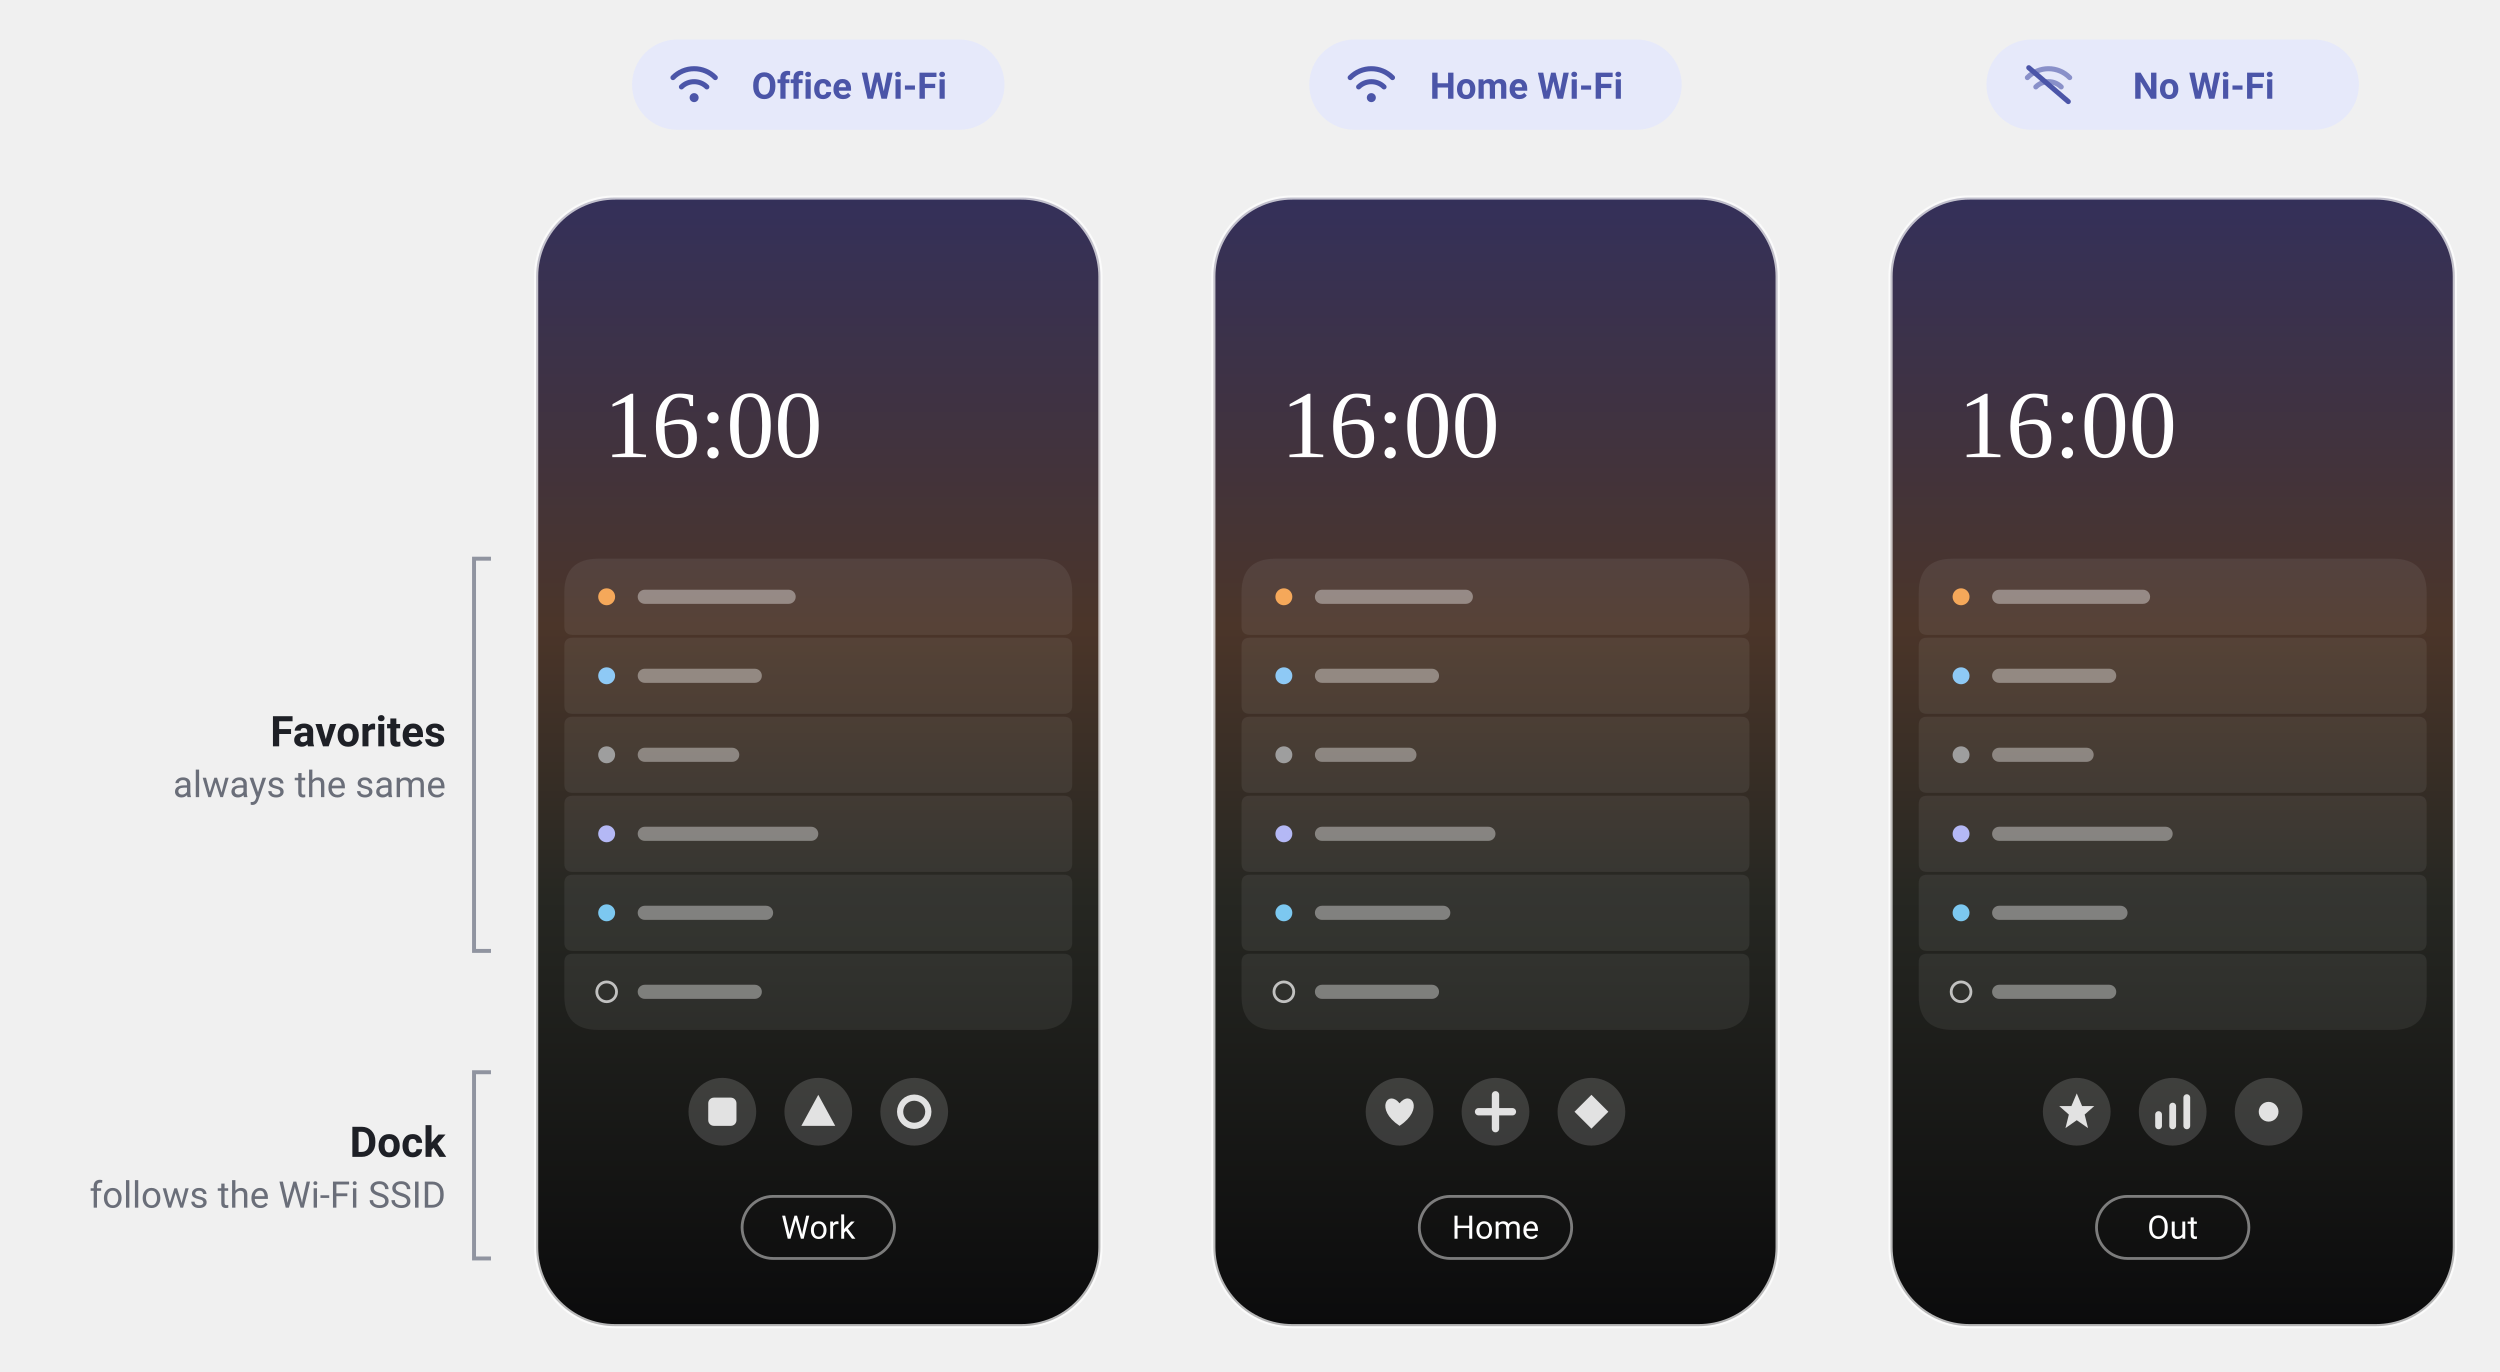
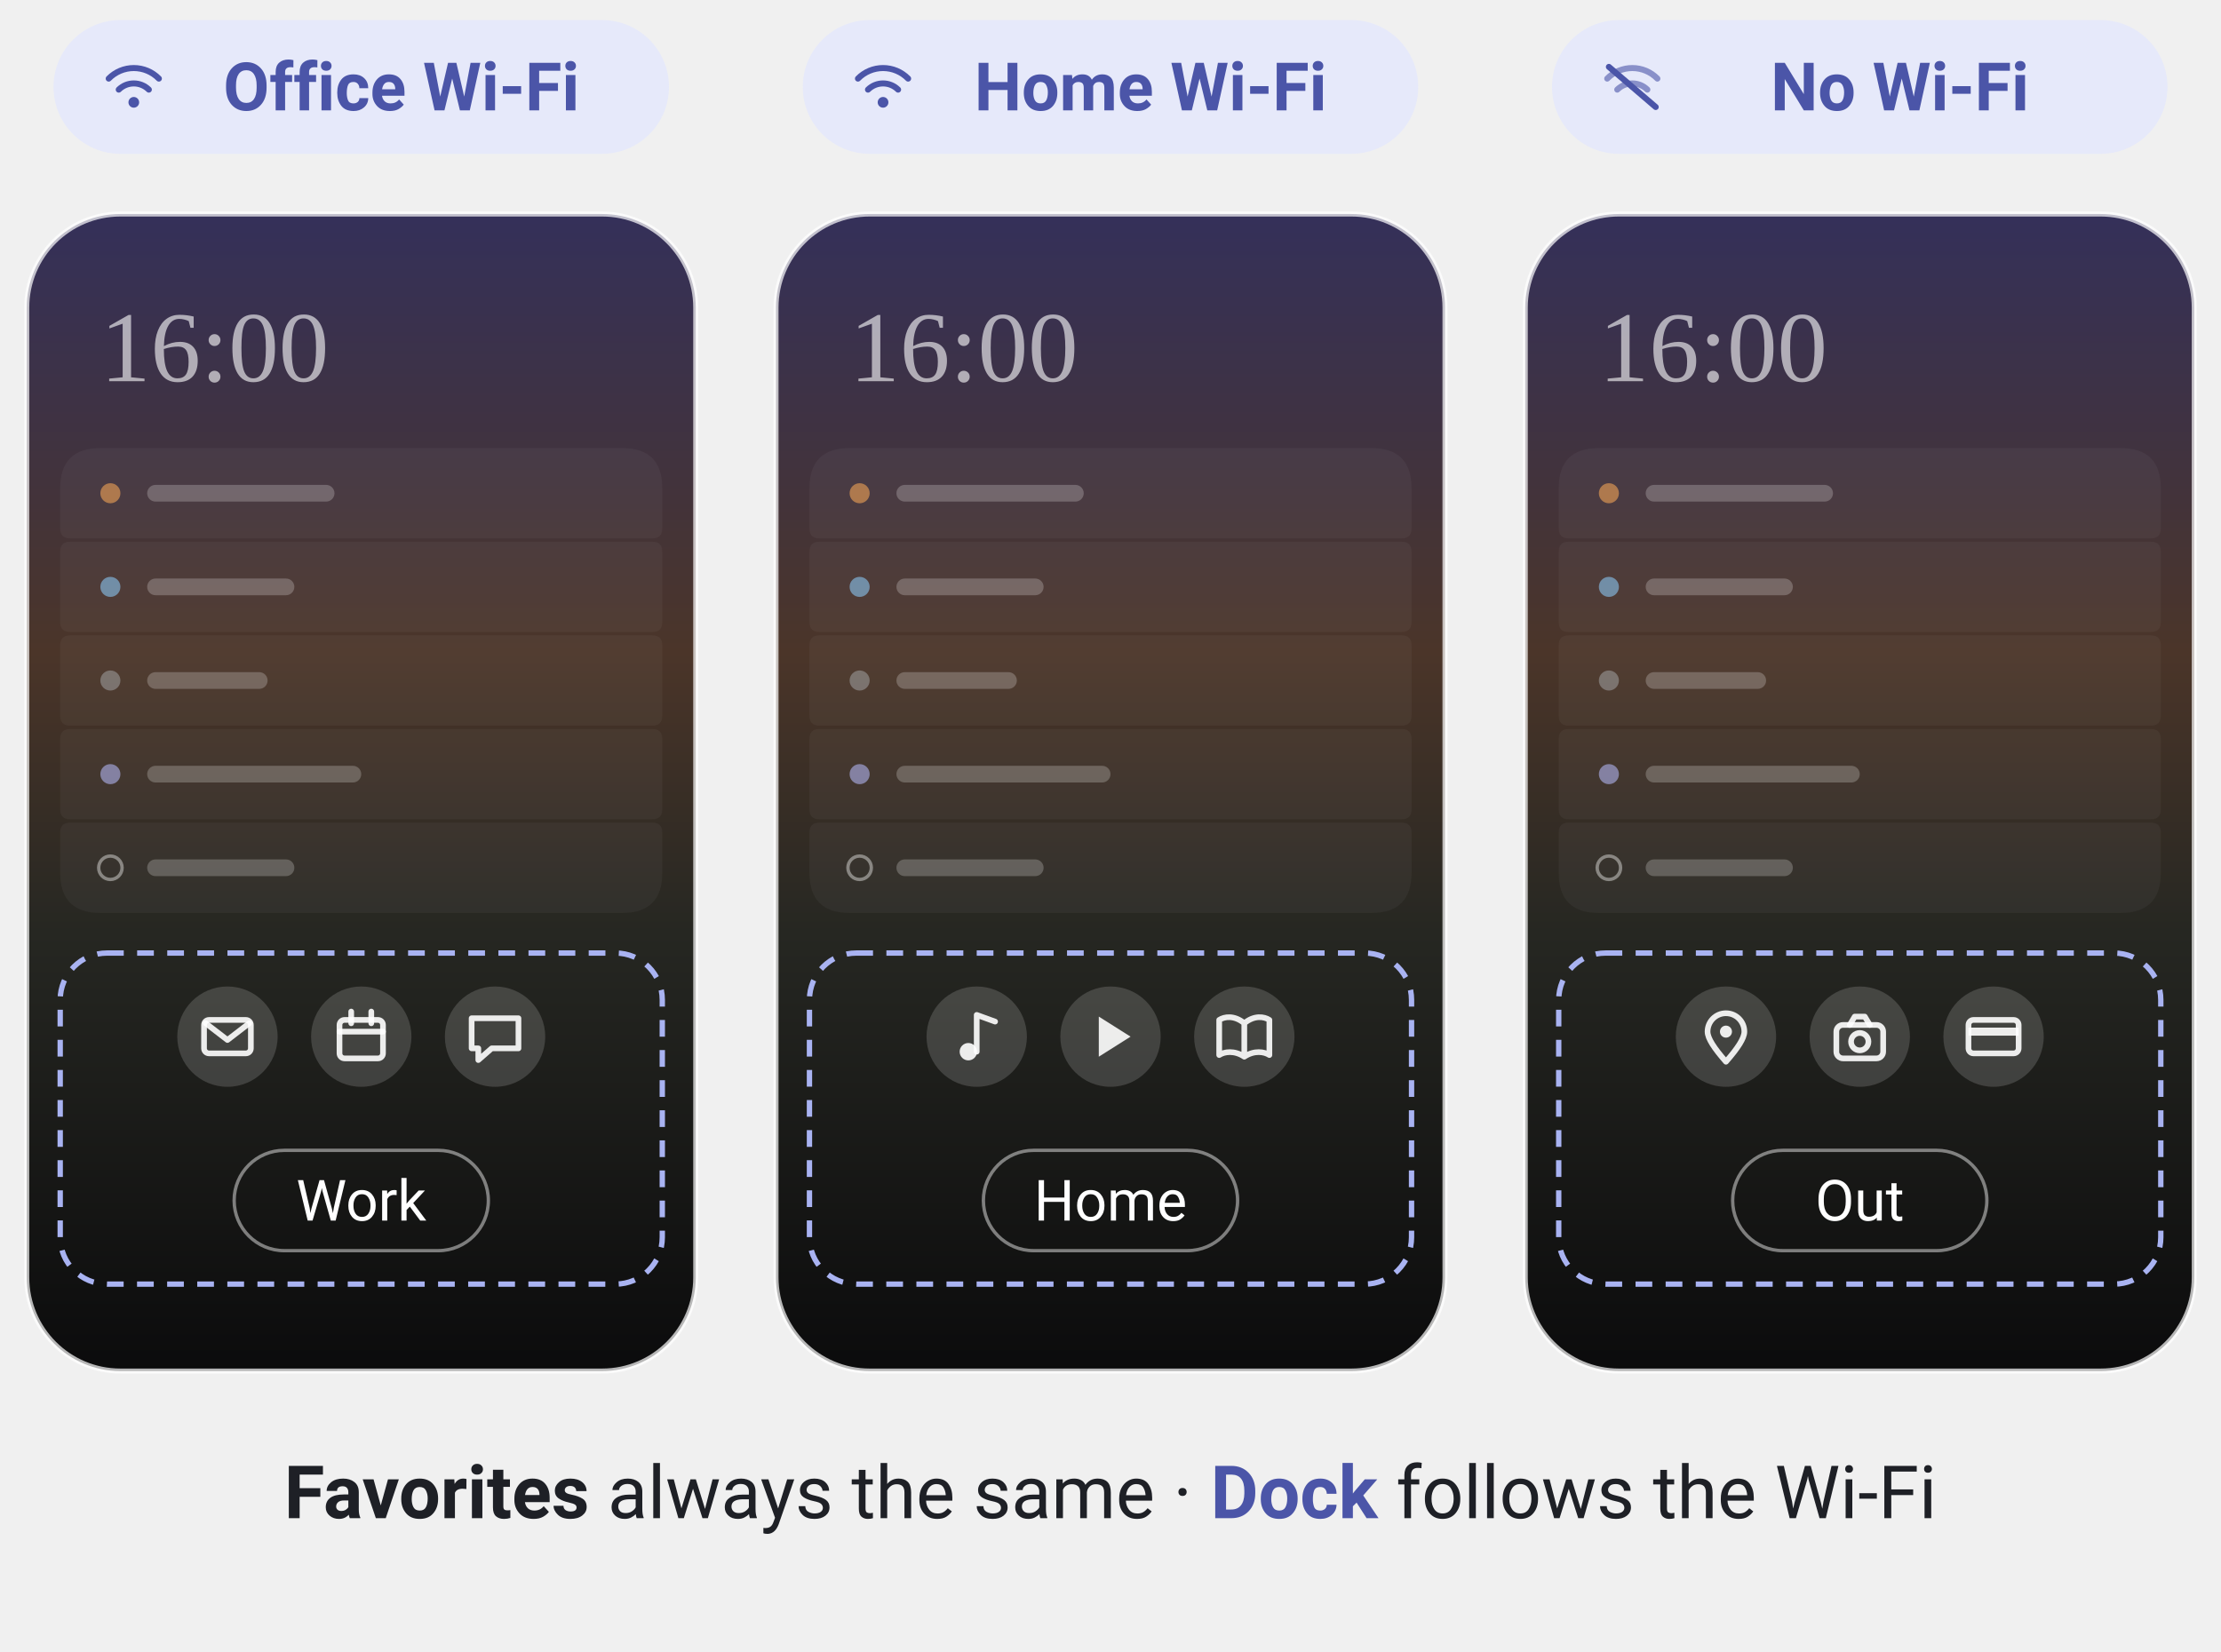
- <svg xmlns="http://www.w3.org/2000/svg" width="886" height="486" viewBox="0 0 886 486" role="img" aria-label="Same favorites in every profile; only the dock changes with the Wi-Fi network">
+ <svg xmlns="http://www.w3.org/2000/svg" width="664" height="494" viewBox="0 0 664 494" role="img" aria-label="Same favorites in every profile; only the dock changes with the Wi-Fi network">
  <defs>
    <linearGradient id="wall" x1="0" y1="0" x2="0" y2="1">
      <stop offset="0" stop-color="#34305A" />
      <stop offset=".38" stop-color="#4B3529" />
      <stop offset=".62" stop-color="#262722" />
      <stop offset="1" stop-color="#0B0B0C" />
    </linearGradient>
  </defs>
-   <style>text { font-family: -apple-system, BlinkMacSystemFont, 'Segoe UI', Roboto, Helvetica, Arial, sans-serif; } .t { font-size: 15px; font-weight: 600; fill: #1E2026; text-anchor: end; } .s { font-size: 13px; fill: #6A6E79; text-anchor: end; } .pill { font-size: 11.5px; fill: #fff; text-anchor: middle; } .chip { font-size: 13px; font-weight: 600; fill: #4B55A8; text-anchor: middle; } .clock { font-family: Georgia, 'Times New Roman', serif; font-size: 34px; fill: #fff; }</style>
-   <path d="M174 198 h-6 V337 h6" fill="none" stroke="#9094A0" stroke-width="1.4" />
-   <text x="158" y="264.5" class="t">Favorites</text>
-   <text x="158" y="282.5" class="s">always the same</text>
-   <path d="M174 380 h-6 V446 h6" fill="none" stroke="#9094A0" stroke-width="1.4" />
-   <text x="158" y="410" class="t">Dock</text>
-   <text x="158" y="428" class="s">follows the Wi-Fi SSID</text>
-   <rect x="190" y="70" width="200" height="400" rx="28" fill="url(#wall)" stroke="rgba(255,255,255,0.7)" stroke-width="1.5" />
-   <text x="214" y="162" class="clock">16:00</text>
-   <path d="M212 198 H368 Q380 198 380 210 V222 Q380 225 377 225 H203 Q200 225 200 222 V210 Q200 198 212 198 Z" fill="rgba(255,255,255,0.07)" />
-   <circle cx="215" cy="211.5" r="3" fill="#F5A85A" />
-   <rect x="226" y="209" width="56" height="5" rx="2.5" fill="rgba(255,255,255,0.38)" />
-   <path d="M203 226 H377 Q380 226 380 229 V250 Q380 253 377 253 H203 Q200 253 200 250 V229 Q200 226 203 226 Z" fill="rgba(255,255,255,0.07)" />
-   <circle cx="215" cy="239.5" r="3" fill="#8EC9F5" />
-   <rect x="226" y="237" width="44" height="5" rx="2.5" fill="rgba(255,255,255,0.38)" />
-   <path d="M203 254 H377 Q380 254 380 257 V278 Q380 281 377 281 H203 Q200 281 200 278 V257 Q200 254 203 254 Z" fill="rgba(255,255,255,0.07)" />
-   <circle cx="215" cy="267.5" r="3" fill="#9E9E9E" />
-   <rect x="226" y="265" width="36" height="5" rx="2.5" fill="rgba(255,255,255,0.38)" />
-   <path d="M203 282 H377 Q380 282 380 285 V306 Q380 309 377 309 H203 Q200 309 200 306 V285 Q200 282 203 282 Z" fill="rgba(255,255,255,0.07)" />
-   <circle cx="215" cy="295.5" r="3" fill="#B4B8F5" />
-   <rect x="226" y="293" width="64" height="5" rx="2.5" fill="rgba(255,255,255,0.38)" />
-   <path d="M203 310 H377 Q380 310 380 313 V334 Q380 337 377 337 H203 Q200 337 200 334 V313 Q200 310 203 310 Z" fill="rgba(255,255,255,0.07)" />
-   <circle cx="215" cy="323.5" r="3" fill="#7CC8F0" />
-   <rect x="226" y="321" width="48" height="5" rx="2.5" fill="rgba(255,255,255,0.38)" />
-   <path d="M203 338 H377 Q380 338 380 341 V353 Q380 365 368 365 H212 Q200 365 200 353 V341 Q200 338 203 338 Z" fill="rgba(255,255,255,0.07)" />
-   <circle cx="215" cy="351.5" r="3.5" fill="none" stroke="rgba(255,255,255,0.7)" stroke-width="1" />
-   <rect x="226" y="349" width="44" height="5" rx="2.5" fill="rgba(255,255,255,0.38)" />
-   <circle cx="256" cy="394" r="12" fill="rgba(255,255,255,0.16)" />
-   <rect x="251" y="389" width="10" height="10" rx="2" fill="rgba(255,255,255,0.85)" />
-   <circle cx="290" cy="394" r="12" fill="rgba(255,255,255,0.16)" />
-   <path d="M290 388 L296 399 L284 399 Z" fill="rgba(255,255,255,0.85)" />
-   <circle cx="324" cy="394" r="12" fill="rgba(255,255,255,0.16)" />
-   <circle cx="324" cy="394" r="5" fill="none" stroke="rgba(255,255,255,0.85)" stroke-width="2.2" />
-   <rect x="263" y="424" width="54" height="22" rx="11" fill="none" stroke="rgba(255,255,255,0.45)" stroke-width="1" />
-   <text x="290" y="439" class="pill">Work</text>
-   <rect x="224" y="14" width="132" height="32" rx="16" fill="#E6E9FA" />
+   <style>text { font-family: -apple-system, BlinkMacSystemFont, 'Segoe UI', Roboto, Helvetica, Arial, sans-serif; } .t { font-size: 22px; fill: #1E2026; text-anchor: middle; } .pill { font-size: 17px; fill: #fff; text-anchor: middle; } .chip { font-size: 20px; font-weight: 600; fill: #4B55A8; text-anchor: middle; } .clock { font-family: Georgia, 'Times New Roman', serif; font-size: 30px; fill: #fff; }</style>
+   <rect x="8" y="64" width="200" height="346" rx="28" fill="url(#wall)" stroke="rgba(255,255,255,0.7)" stroke-width="1.5" />
+   <g opacity="0.6">
+     <text x="30" y="114" class="clock">16:00</text>
+     <path d="M30 134 H186 Q198 134 198 146 V158 Q198 161 195 161 H21 Q18 161 18 158 V146 Q18 134 30 134 Z" fill="rgba(255,255,255,0.07)" />
+     <circle cx="33" cy="147.5" r="3" fill="#F5A85A" />
+     <rect x="44" y="145" width="56" height="5" rx="2.5" fill="rgba(255,255,255,0.38)" />
+     <path d="M21 162 H195 Q198 162 198 165 V186 Q198 189 195 189 H21 Q18 189 18 186 V165 Q18 162 21 162 Z" fill="rgba(255,255,255,0.07)" />
+     <circle cx="33" cy="175.5" r="3" fill="#8EC9F5" />
+     <rect x="44" y="173" width="44" height="5" rx="2.5" fill="rgba(255,255,255,0.38)" />
+     <path d="M21 190 H195 Q198 190 198 193 V214 Q198 217 195 217 H21 Q18 217 18 214 V193 Q18 190 21 190 Z" fill="rgba(255,255,255,0.07)" />
+     <circle cx="33" cy="203.5" r="3" fill="#9E9E9E" />
+     <rect x="44" y="201" width="36" height="5" rx="2.5" fill="rgba(255,255,255,0.38)" />
+     <path d="M21 218 H195 Q198 218 198 221 V242 Q198 245 195 245 H21 Q18 245 18 242 V221 Q18 218 21 218 Z" fill="rgba(255,255,255,0.07)" />
+     <circle cx="33" cy="231.5" r="3" fill="#B4B8F5" />
+     <rect x="44" y="229" width="64" height="5" rx="2.5" fill="rgba(255,255,255,0.38)" />
+     <path d="M21 246 H195 Q198 246 198 249 V261 Q198 273 186 273 H30 Q18 273 18 261 V249 Q18 246 21 246 Z" fill="rgba(255,255,255,0.07)" />
+     <circle cx="33" cy="259.5" r="3.5" fill="none" stroke="rgba(255,255,255,0.7)" stroke-width="1" />
+     <rect x="44" y="257" width="44" height="5" rx="2.5" fill="rgba(255,255,255,0.38)" />
+   </g>
+   <circle cx="68" cy="310" r="15" fill="rgba(255,255,255,0.16)" />
+   <g transform="translate(68 310)">
+     <rect x="-7" y="-5" width="14" height="10" rx="1.5" fill="none" stroke="rgba(255,255,255,0.9)" stroke-width="1.7" stroke-linecap="round" stroke-linejoin="round" />
+     <path d="M-6.5 -4 L0 1 L6.5 -4" fill="none" stroke="rgba(255,255,255,0.9)" stroke-width="1.7" stroke-linecap="round" stroke-linejoin="round" />
+   </g>
+   <circle cx="108" cy="310" r="15" fill="rgba(255,255,255,0.16)" />
+   <g transform="translate(108 310)">
+     <rect x="-6.5" y="-5" width="13" height="11.5" rx="1.5" fill="none" stroke="rgba(255,255,255,0.9)" stroke-width="1.7" stroke-linecap="round" stroke-linejoin="round" />
+     <path d="M-6.5 -1.5 H6.5 M-3 -7.5 V-4 M3 -7.5 V-4" fill="none" stroke="rgba(255,255,255,0.9)" stroke-width="1.7" stroke-linecap="round" stroke-linejoin="round" />
+   </g>
+   <circle cx="148" cy="310" r="15" fill="rgba(255,255,255,0.16)" />
+   <g transform="translate(148 310)">
+     <path d="M-7 -5.5 H7 V3.5 H-1 L-5 7 V3.5 H-7 Z" fill="none" stroke="rgba(255,255,255,0.9)" stroke-width="1.7" stroke-linecap="round" stroke-linejoin="round" />
+   </g>
+   <rect x="18" y="285" width="180" height="99" rx="14" fill="none" stroke="#A9B3F2" stroke-width="1.6" stroke-dasharray="5 4" />
+   <rect x="70" y="344" width="76" height="30" rx="15" fill="none" stroke="rgba(255,255,255,0.45)" stroke-width="1" />
+   <text x="108" y="365" class="pill">Work</text>
+   <rect x="16" y="6" width="184" height="40" rx="20" fill="#E6E9FA" />
  <g fill="none" stroke="#4B55A8" stroke-width="1.8" stroke-linecap="round" opacity="1">
-     <path d="M238.5 27.5 a10.5 10.5 0 0 1 15 0" />
-     <path d="M241.5 30.8 a6.4 6.4 0 0 1 9 0" />
+     <path d="M32.5 23.5 a10.5 10.5 0 0 1 15 0" />
+     <path d="M35.5 26.8 a6.4 6.4 0 0 1 9 0" />
  </g>
-   <circle cx="246" cy="34.6" r="1.6" fill="#4B55A8" />
-   <text x="301" y="35" class="chip">Office Wi-Fi</text>
-   <rect x="430" y="70" width="200" height="400" rx="28" fill="url(#wall)" stroke="rgba(255,255,255,0.7)" stroke-width="1.5" />
-   <text x="454" y="162" class="clock">16:00</text>
-   <path d="M452 198 H608 Q620 198 620 210 V222 Q620 225 617 225 H443 Q440 225 440 222 V210 Q440 198 452 198 Z" fill="rgba(255,255,255,0.07)" />
-   <circle cx="455" cy="211.5" r="3" fill="#F5A85A" />
-   <rect x="466" y="209" width="56" height="5" rx="2.5" fill="rgba(255,255,255,0.38)" />
-   <path d="M443 226 H617 Q620 226 620 229 V250 Q620 253 617 253 H443 Q440 253 440 250 V229 Q440 226 443 226 Z" fill="rgba(255,255,255,0.07)" />
-   <circle cx="455" cy="239.5" r="3" fill="#8EC9F5" />
-   <rect x="466" y="237" width="44" height="5" rx="2.5" fill="rgba(255,255,255,0.38)" />
-   <path d="M443 254 H617 Q620 254 620 257 V278 Q620 281 617 281 H443 Q440 281 440 278 V257 Q440 254 443 254 Z" fill="rgba(255,255,255,0.07)" />
-   <circle cx="455" cy="267.5" r="3" fill="#9E9E9E" />
-   <rect x="466" y="265" width="36" height="5" rx="2.5" fill="rgba(255,255,255,0.38)" />
-   <path d="M443 282 H617 Q620 282 620 285 V306 Q620 309 617 309 H443 Q440 309 440 306 V285 Q440 282 443 282 Z" fill="rgba(255,255,255,0.07)" />
-   <circle cx="455" cy="295.5" r="3" fill="#B4B8F5" />
-   <rect x="466" y="293" width="64" height="5" rx="2.5" fill="rgba(255,255,255,0.38)" />
-   <path d="M443 310 H617 Q620 310 620 313 V334 Q620 337 617 337 H443 Q440 337 440 334 V313 Q440 310 443 310 Z" fill="rgba(255,255,255,0.07)" />
-   <circle cx="455" cy="323.5" r="3" fill="#7CC8F0" />
-   <rect x="466" y="321" width="48" height="5" rx="2.5" fill="rgba(255,255,255,0.38)" />
-   <path d="M443 338 H617 Q620 338 620 341 V353 Q620 365 608 365 H452 Q440 365 440 353 V341 Q440 338 443 338 Z" fill="rgba(255,255,255,0.07)" />
-   <circle cx="455" cy="351.5" r="3.5" fill="none" stroke="rgba(255,255,255,0.7)" stroke-width="1" />
-   <rect x="466" y="349" width="44" height="5" rx="2.5" fill="rgba(255,255,255,0.38)" />
-   <circle cx="496" cy="394" r="12" fill="rgba(255,255,255,0.16)" />
-   <path d="M496 399 C487 393 492 386 496 391 C500 386 505 393 496 399 Z" fill="rgba(255,255,255,0.85)" />
-   <circle cx="530" cy="394" r="12" fill="rgba(255,255,255,0.16)" />
-   <path d="M524 394 H536 M530 388 V400" stroke="rgba(255,255,255,0.85)" stroke-width="2.6" stroke-linecap="round" />
-   <circle cx="564" cy="394" r="12" fill="rgba(255,255,255,0.16)" />
-   <path d="M564 388 L570 394 L564 400 L558 394 Z" fill="rgba(255,255,255,0.85)" />
-   <rect x="503" y="424" width="54" height="22" rx="11" fill="none" stroke="rgba(255,255,255,0.45)" stroke-width="1" />
-   <text x="530" y="439" class="pill">Home</text>
-   <rect x="464" y="14" width="132" height="32" rx="16" fill="#E6E9FA" />
+   <circle cx="40" cy="30.6" r="1.6" fill="#4B55A8" />
+   <text x="120" y="33" class="chip">Office Wi-Fi</text>
+   <rect x="232" y="64" width="200" height="346" rx="28" fill="url(#wall)" stroke="rgba(255,255,255,0.7)" stroke-width="1.5" />
+   <g opacity="0.6">
+     <text x="254" y="114" class="clock">16:00</text>
+     <path d="M254 134 H410 Q422 134 422 146 V158 Q422 161 419 161 H245 Q242 161 242 158 V146 Q242 134 254 134 Z" fill="rgba(255,255,255,0.07)" />
+     <circle cx="257" cy="147.5" r="3" fill="#F5A85A" />
+     <rect x="268" y="145" width="56" height="5" rx="2.5" fill="rgba(255,255,255,0.38)" />
+     <path d="M245 162 H419 Q422 162 422 165 V186 Q422 189 419 189 H245 Q242 189 242 186 V165 Q242 162 245 162 Z" fill="rgba(255,255,255,0.07)" />
+     <circle cx="257" cy="175.5" r="3" fill="#8EC9F5" />
+     <rect x="268" y="173" width="44" height="5" rx="2.5" fill="rgba(255,255,255,0.38)" />
+     <path d="M245 190 H419 Q422 190 422 193 V214 Q422 217 419 217 H245 Q242 217 242 214 V193 Q242 190 245 190 Z" fill="rgba(255,255,255,0.07)" />
+     <circle cx="257" cy="203.5" r="3" fill="#9E9E9E" />
+     <rect x="268" y="201" width="36" height="5" rx="2.5" fill="rgba(255,255,255,0.38)" />
+     <path d="M245 218 H419 Q422 218 422 221 V242 Q422 245 419 245 H245 Q242 245 242 242 V221 Q242 218 245 218 Z" fill="rgba(255,255,255,0.07)" />
+     <circle cx="257" cy="231.5" r="3" fill="#B4B8F5" />
+     <rect x="268" y="229" width="64" height="5" rx="2.5" fill="rgba(255,255,255,0.38)" />
+     <path d="M245 246 H419 Q422 246 422 249 V261 Q422 273 410 273 H254 Q242 273 242 261 V249 Q242 246 245 246 Z" fill="rgba(255,255,255,0.07)" />
+     <circle cx="257" cy="259.5" r="3.5" fill="none" stroke="rgba(255,255,255,0.7)" stroke-width="1" />
+     <rect x="268" y="257" width="44" height="5" rx="2.5" fill="rgba(255,255,255,0.38)" />
+   </g>
+   <circle cx="292" cy="310" r="15" fill="rgba(255,255,255,0.16)" />
+   <g transform="translate(292 310)">
+     <circle cx="-2.5" cy="4.5" r="2.6" fill="rgba(255,255,255,0.9)" />
+     <path d="M0 4.5 V-6.5 L5.5 -4.5" fill="none" stroke="rgba(255,255,255,0.9)" stroke-width="1.7" stroke-linecap="round" stroke-linejoin="round" />
+   </g>
+   <circle cx="332" cy="310" r="15" fill="rgba(255,255,255,0.16)" />
+   <g transform="translate(332 310)">
+     <path d="M-3.5 -6 L6 0 L-3.5 6 Z" fill="rgba(255,255,255,0.9)" />
+   </g>
+   <circle cx="372" cy="310" r="15" fill="rgba(255,255,255,0.16)" />
+   <g transform="translate(372 310)">
+     <path d="M0 -4 C-3 -6.5 -6 -6 -7.5 -5 V5.5 C-6 4.5 -3 4 0 6 C3 4 6 4.5 7.5 5.5 V-5 C6 -6 3 -6.5 0 -4 Z M0 -4 V6" fill="none" stroke="rgba(255,255,255,0.9)" stroke-width="1.7" stroke-linecap="round" stroke-linejoin="round" />
+   </g>
+   <rect x="242" y="285" width="180" height="99" rx="14" fill="none" stroke="#A9B3F2" stroke-width="1.6" stroke-dasharray="5 4" />
+   <rect x="294" y="344" width="76" height="30" rx="15" fill="none" stroke="rgba(255,255,255,0.45)" stroke-width="1" />
+   <text x="332" y="365" class="pill">Home</text>
+   <rect x="240" y="6" width="184" height="40" rx="20" fill="#E6E9FA" />
  <g fill="none" stroke="#4B55A8" stroke-width="1.8" stroke-linecap="round" opacity="1">
-     <path d="M478.5 27.5 a10.5 10.5 0 0 1 15 0" />
-     <path d="M481.5 30.8 a6.4 6.4 0 0 1 9 0" />
+     <path d="M256.5 23.5 a10.5 10.5 0 0 1 15 0" />
+     <path d="M259.5 26.8 a6.4 6.4 0 0 1 9 0" />
  </g>
-   <circle cx="486" cy="34.6" r="1.6" fill="#4B55A8" />
-   <text x="541" y="35" class="chip">Home Wi-Fi</text>
-   <rect x="670" y="70" width="200" height="400" rx="28" fill="url(#wall)" stroke="rgba(255,255,255,0.7)" stroke-width="1.5" />
-   <text x="694" y="162" class="clock">16:00</text>
-   <path d="M692 198 H848 Q860 198 860 210 V222 Q860 225 857 225 H683 Q680 225 680 222 V210 Q680 198 692 198 Z" fill="rgba(255,255,255,0.07)" />
-   <circle cx="695" cy="211.5" r="3" fill="#F5A85A" />
-   <rect x="706" y="209" width="56" height="5" rx="2.5" fill="rgba(255,255,255,0.38)" />
-   <path d="M683 226 H857 Q860 226 860 229 V250 Q860 253 857 253 H683 Q680 253 680 250 V229 Q680 226 683 226 Z" fill="rgba(255,255,255,0.07)" />
-   <circle cx="695" cy="239.5" r="3" fill="#8EC9F5" />
-   <rect x="706" y="237" width="44" height="5" rx="2.5" fill="rgba(255,255,255,0.38)" />
-   <path d="M683 254 H857 Q860 254 860 257 V278 Q860 281 857 281 H683 Q680 281 680 278 V257 Q680 254 683 254 Z" fill="rgba(255,255,255,0.07)" />
-   <circle cx="695" cy="267.5" r="3" fill="#9E9E9E" />
-   <rect x="706" y="265" width="36" height="5" rx="2.5" fill="rgba(255,255,255,0.38)" />
-   <path d="M683 282 H857 Q860 282 860 285 V306 Q860 309 857 309 H683 Q680 309 680 306 V285 Q680 282 683 282 Z" fill="rgba(255,255,255,0.07)" />
-   <circle cx="695" cy="295.5" r="3" fill="#B4B8F5" />
-   <rect x="706" y="293" width="64" height="5" rx="2.5" fill="rgba(255,255,255,0.38)" />
-   <path d="M683 310 H857 Q860 310 860 313 V334 Q860 337 857 337 H683 Q680 337 680 334 V313 Q680 310 683 310 Z" fill="rgba(255,255,255,0.07)" />
-   <circle cx="695" cy="323.5" r="3" fill="#7CC8F0" />
-   <rect x="706" y="321" width="48" height="5" rx="2.5" fill="rgba(255,255,255,0.38)" />
-   <path d="M683 338 H857 Q860 338 860 341 V353 Q860 365 848 365 H692 Q680 365 680 353 V341 Q680 338 683 338 Z" fill="rgba(255,255,255,0.07)" />
-   <circle cx="695" cy="351.5" r="3.5" fill="none" stroke="rgba(255,255,255,0.7)" stroke-width="1" />
-   <rect x="706" y="349" width="44" height="5" rx="2.5" fill="rgba(255,255,255,0.38)" />
-   <circle cx="736" cy="394" r="12" fill="rgba(255,255,255,0.16)" />
-   <path d="M736 387.5 L737.9 392 L742.2 392 L738.8 395 L740 399.8 L736 397 L732 399.8 L733.2 395 L729.8 392 L734.1 392 Z" fill="rgba(255,255,255,0.85)" />
-   <circle cx="770" cy="394" r="12" fill="rgba(255,255,255,0.16)" />
-   <path d="M765 399 V395 M770 399 V392 M775 399 V389" stroke="rgba(255,255,255,0.85)" stroke-width="2.4" stroke-linecap="round" />
-   <circle cx="804" cy="394" r="12" fill="rgba(255,255,255,0.16)" />
-   <circle cx="804" cy="394" r="3.5" fill="rgba(255,255,255,0.85)" />
-   <rect x="743" y="424" width="54" height="22" rx="11" fill="none" stroke="rgba(255,255,255,0.45)" stroke-width="1" />
-   <text x="770" y="439" class="pill">Out</text>
-   <rect x="704" y="14" width="132" height="32" rx="16" fill="#E6E9FA" />
+   <circle cx="264" cy="30.6" r="1.6" fill="#4B55A8" />
+   <text x="344" y="33" class="chip">Home Wi-Fi</text>
+   <rect x="456" y="64" width="200" height="346" rx="28" fill="url(#wall)" stroke="rgba(255,255,255,0.7)" stroke-width="1.5" />
+   <g opacity="0.6">
+     <text x="478" y="114" class="clock">16:00</text>
+     <path d="M478 134 H634 Q646 134 646 146 V158 Q646 161 643 161 H469 Q466 161 466 158 V146 Q466 134 478 134 Z" fill="rgba(255,255,255,0.07)" />
+     <circle cx="481" cy="147.5" r="3" fill="#F5A85A" />
+     <rect x="492" y="145" width="56" height="5" rx="2.5" fill="rgba(255,255,255,0.38)" />
+     <path d="M469 162 H643 Q646 162 646 165 V186 Q646 189 643 189 H469 Q466 189 466 186 V165 Q466 162 469 162 Z" fill="rgba(255,255,255,0.07)" />
+     <circle cx="481" cy="175.5" r="3" fill="#8EC9F5" />
+     <rect x="492" y="173" width="44" height="5" rx="2.5" fill="rgba(255,255,255,0.38)" />
+     <path d="M469 190 H643 Q646 190 646 193 V214 Q646 217 643 217 H469 Q466 217 466 214 V193 Q466 190 469 190 Z" fill="rgba(255,255,255,0.07)" />
+     <circle cx="481" cy="203.5" r="3" fill="#9E9E9E" />
+     <rect x="492" y="201" width="36" height="5" rx="2.5" fill="rgba(255,255,255,0.38)" />
+     <path d="M469 218 H643 Q646 218 646 221 V242 Q646 245 643 245 H469 Q466 245 466 242 V221 Q466 218 469 218 Z" fill="rgba(255,255,255,0.07)" />
+     <circle cx="481" cy="231.5" r="3" fill="#B4B8F5" />
+     <rect x="492" y="229" width="64" height="5" rx="2.5" fill="rgba(255,255,255,0.38)" />
+     <path d="M469 246 H643 Q646 246 646 249 V261 Q646 273 634 273 H478 Q466 273 466 261 V249 Q466 246 469 246 Z" fill="rgba(255,255,255,0.07)" />
+     <circle cx="481" cy="259.5" r="3.5" fill="none" stroke="rgba(255,255,255,0.7)" stroke-width="1" />
+     <rect x="492" y="257" width="44" height="5" rx="2.5" fill="rgba(255,255,255,0.38)" />
+   </g>
+   <circle cx="516" cy="310" r="15" fill="rgba(255,255,255,0.16)" />
+   <g transform="translate(516 310)">
+     <path d="M0 7.5 C-3.5 3.5 -5.5 0.5 -5.5 -1.5 A5.5 5.5 0 0 1 5.5 -1.5 C5.5 0.5 3.5 3.5 0 7.5 Z" fill="none" stroke="rgba(255,255,255,0.9)" stroke-width="1.7" stroke-linecap="round" stroke-linejoin="round" />
+     <circle cx="0" cy="-1.5" r="1.8" fill="rgba(255,255,255,0.9)" />
+   </g>
+   <circle cx="556" cy="310" r="15" fill="rgba(255,255,255,0.16)" />
+   <g transform="translate(556 310)">
+     <rect x="-7" y="-3.5" width="14" height="10" rx="2" fill="none" stroke="rgba(255,255,255,0.9)" stroke-width="1.7" stroke-linecap="round" stroke-linejoin="round" />
+     <path d="M-3 -3.5 L-1.5 -6 H1.5 L3 -3.5" fill="none" stroke="rgba(255,255,255,0.9)" stroke-width="1.7" stroke-linecap="round" stroke-linejoin="round" />
+     <circle cx="0" cy="1.5" r="2.6" fill="none" stroke="rgba(255,255,255,0.9)" stroke-width="1.7" stroke-linecap="round" stroke-linejoin="round" />
+   </g>
+   <circle cx="596" cy="310" r="15" fill="rgba(255,255,255,0.16)" />
+   <g transform="translate(596 310)">
+     <rect x="-7.5" y="-5" width="15" height="10" rx="1.5" fill="none" stroke="rgba(255,255,255,0.9)" stroke-width="1.7" stroke-linecap="round" stroke-linejoin="round" />
+     <path d="M-7.5 -1.5 H7.5" fill="none" stroke="rgba(255,255,255,0.9)" stroke-width="2.4" />
+   </g>
+   <rect x="466" y="285" width="180" height="99" rx="14" fill="none" stroke="#A9B3F2" stroke-width="1.6" stroke-dasharray="5 4" />
+   <rect x="518" y="344" width="76" height="30" rx="15" fill="none" stroke="rgba(255,255,255,0.45)" stroke-width="1" />
+   <text x="556" y="365" class="pill">Out</text>
+   <rect x="464" y="6" width="184" height="40" rx="20" fill="#E6E9FA" />
  <g fill="none" stroke="#4B55A8" stroke-width="1.8" stroke-linecap="round" opacity="0.6">
-     <path d="M718.5 27.5 a10.5 10.5 0 0 1 15 0" />
-     <path d="M721.5 30.8 a6.4 6.4 0 0 1 9 0" />
+     <path d="M480.5 23.5 a10.5 10.5 0 0 1 15 0" />
+     <path d="M483.5 26.8 a6.4 6.4 0 0 1 9 0" />
  </g>
-   <path d="M719 24 L733 36" stroke="#4B55A8" stroke-width="1.8" stroke-linecap="round" />
-   <text x="781" y="35" class="chip">No Wi-Fi</text>
+   <path d="M481 20 L495 32" stroke="#4B55A8" stroke-width="1.8" stroke-linecap="round" />
+   <text x="568" y="33" class="chip">No Wi-Fi</text>
+   <text x="332" y="454" class="t">
+     <tspan font-weight="600">Favorites</tspan> always the same · <tspan font-weight="600" fill="#4B55A8">Dock</tspan> follows the Wi-Fi</text>
</svg>
